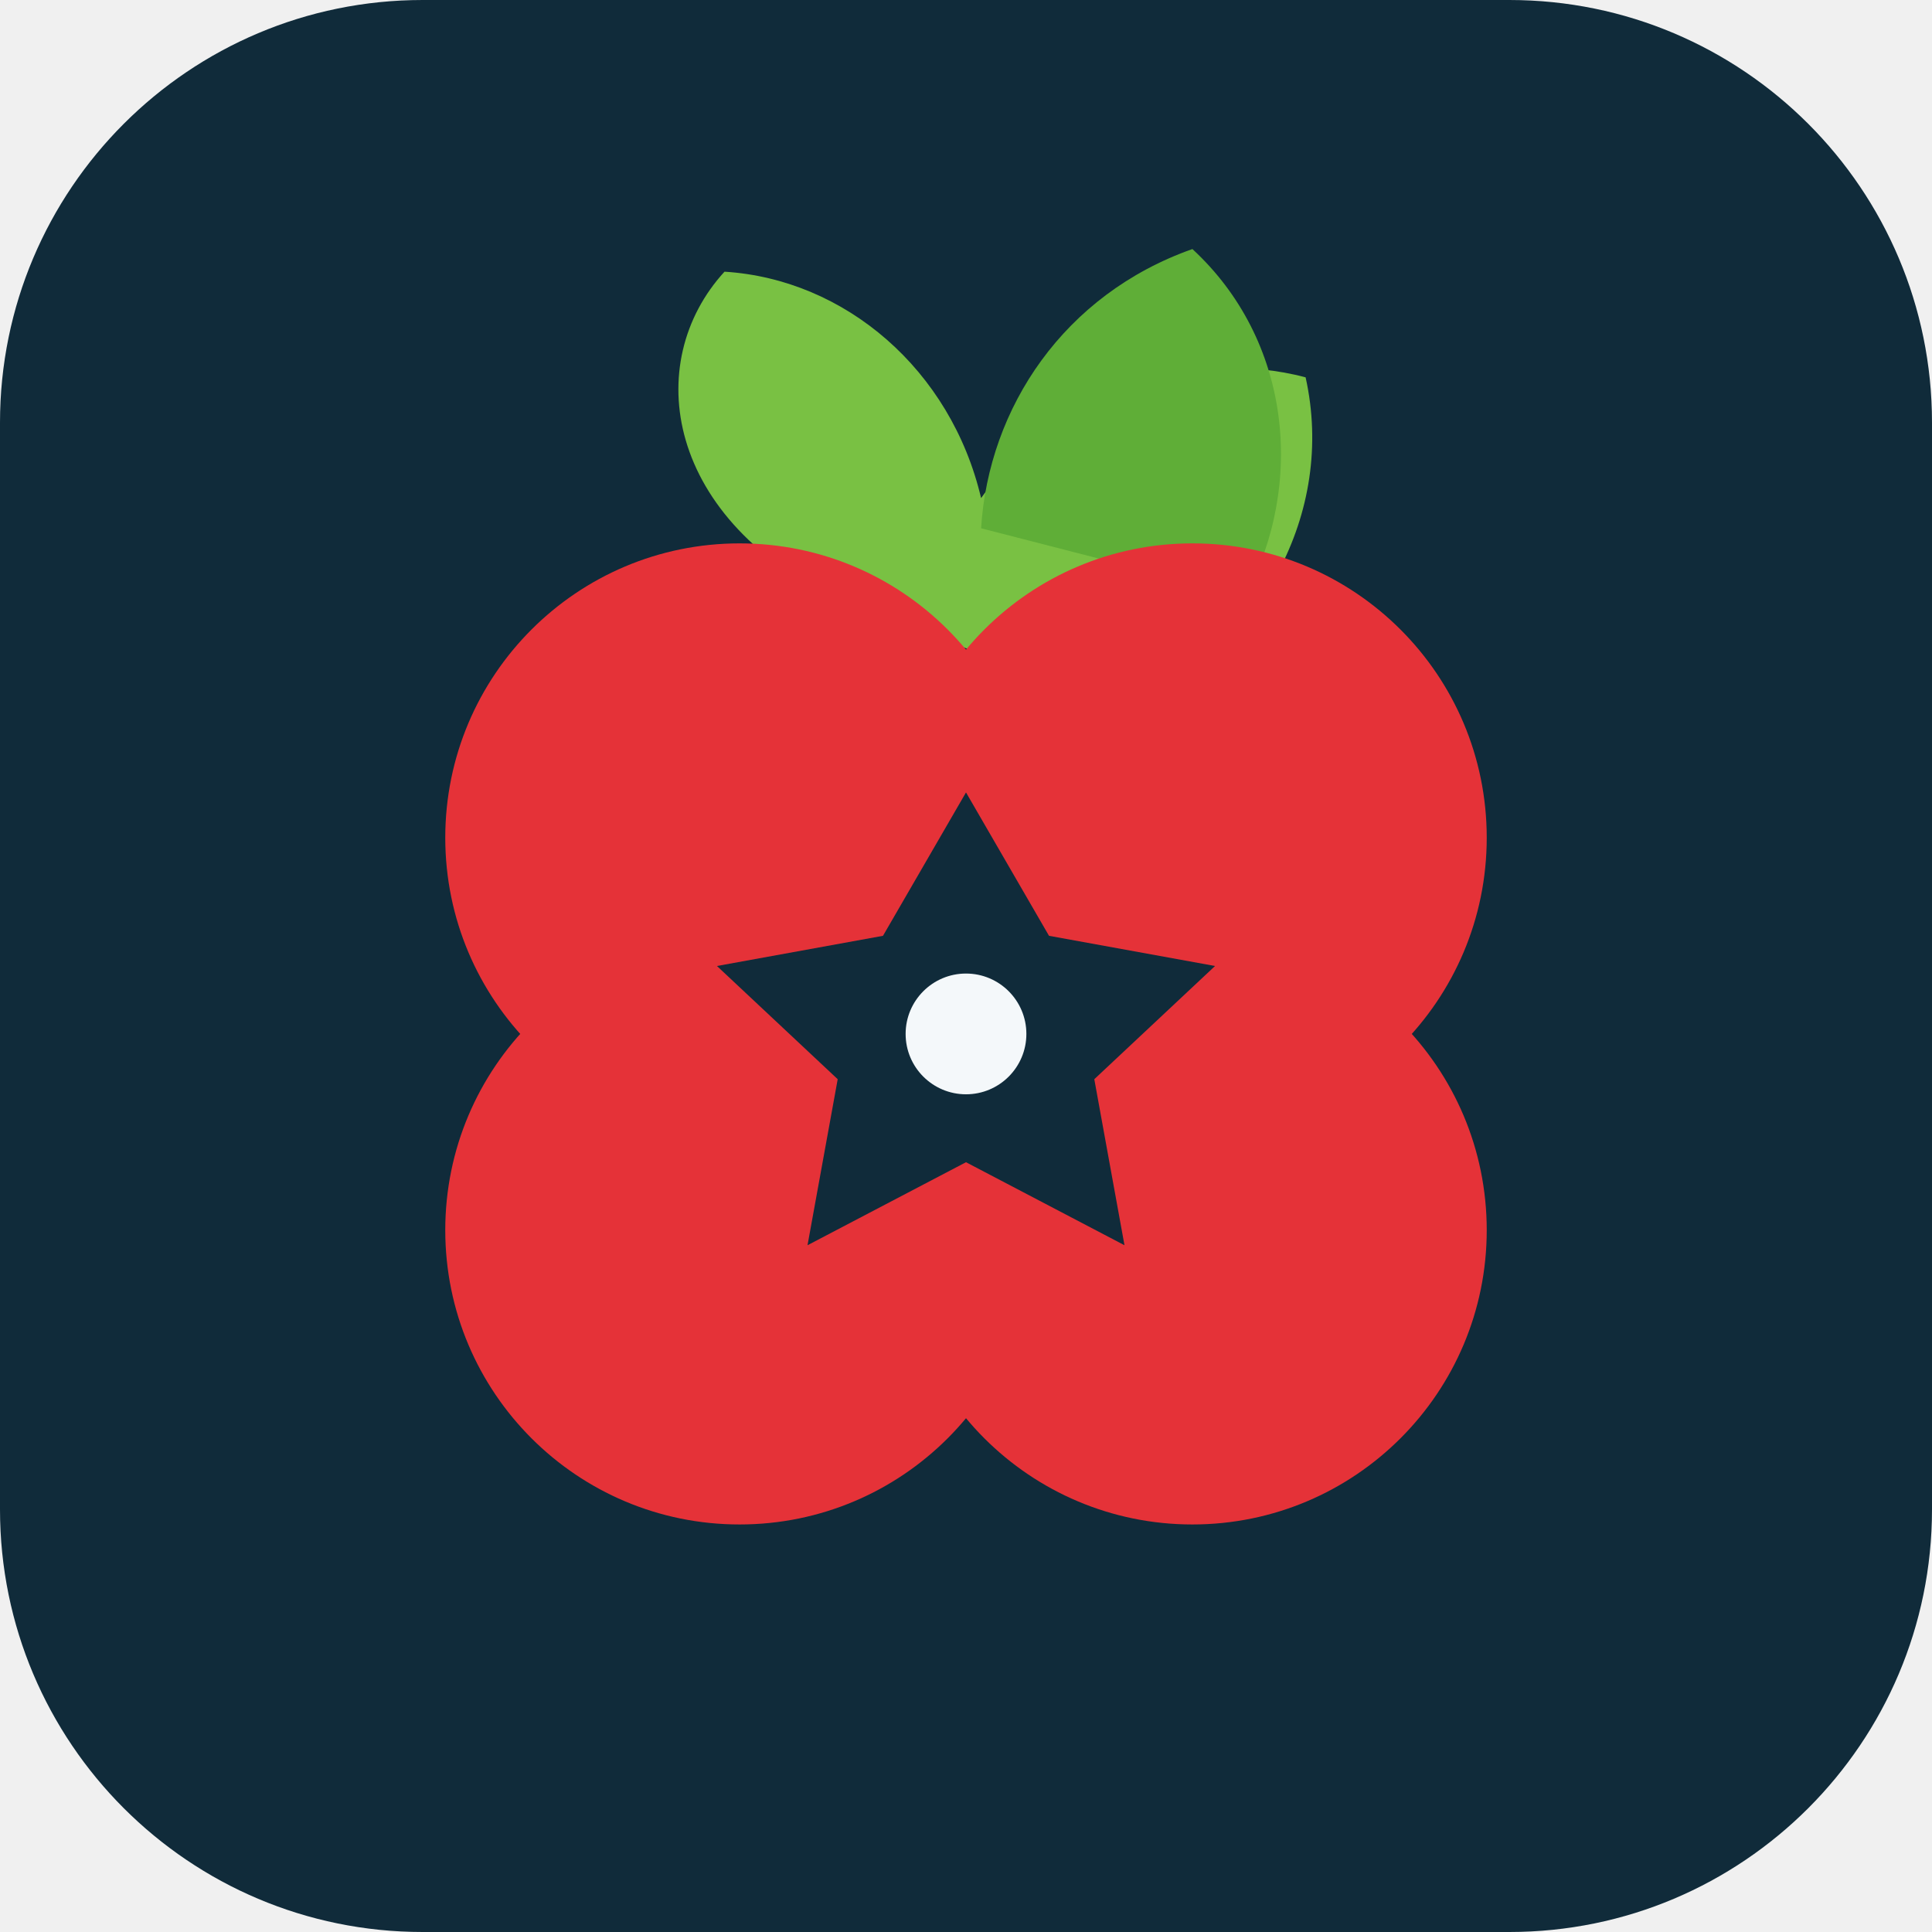
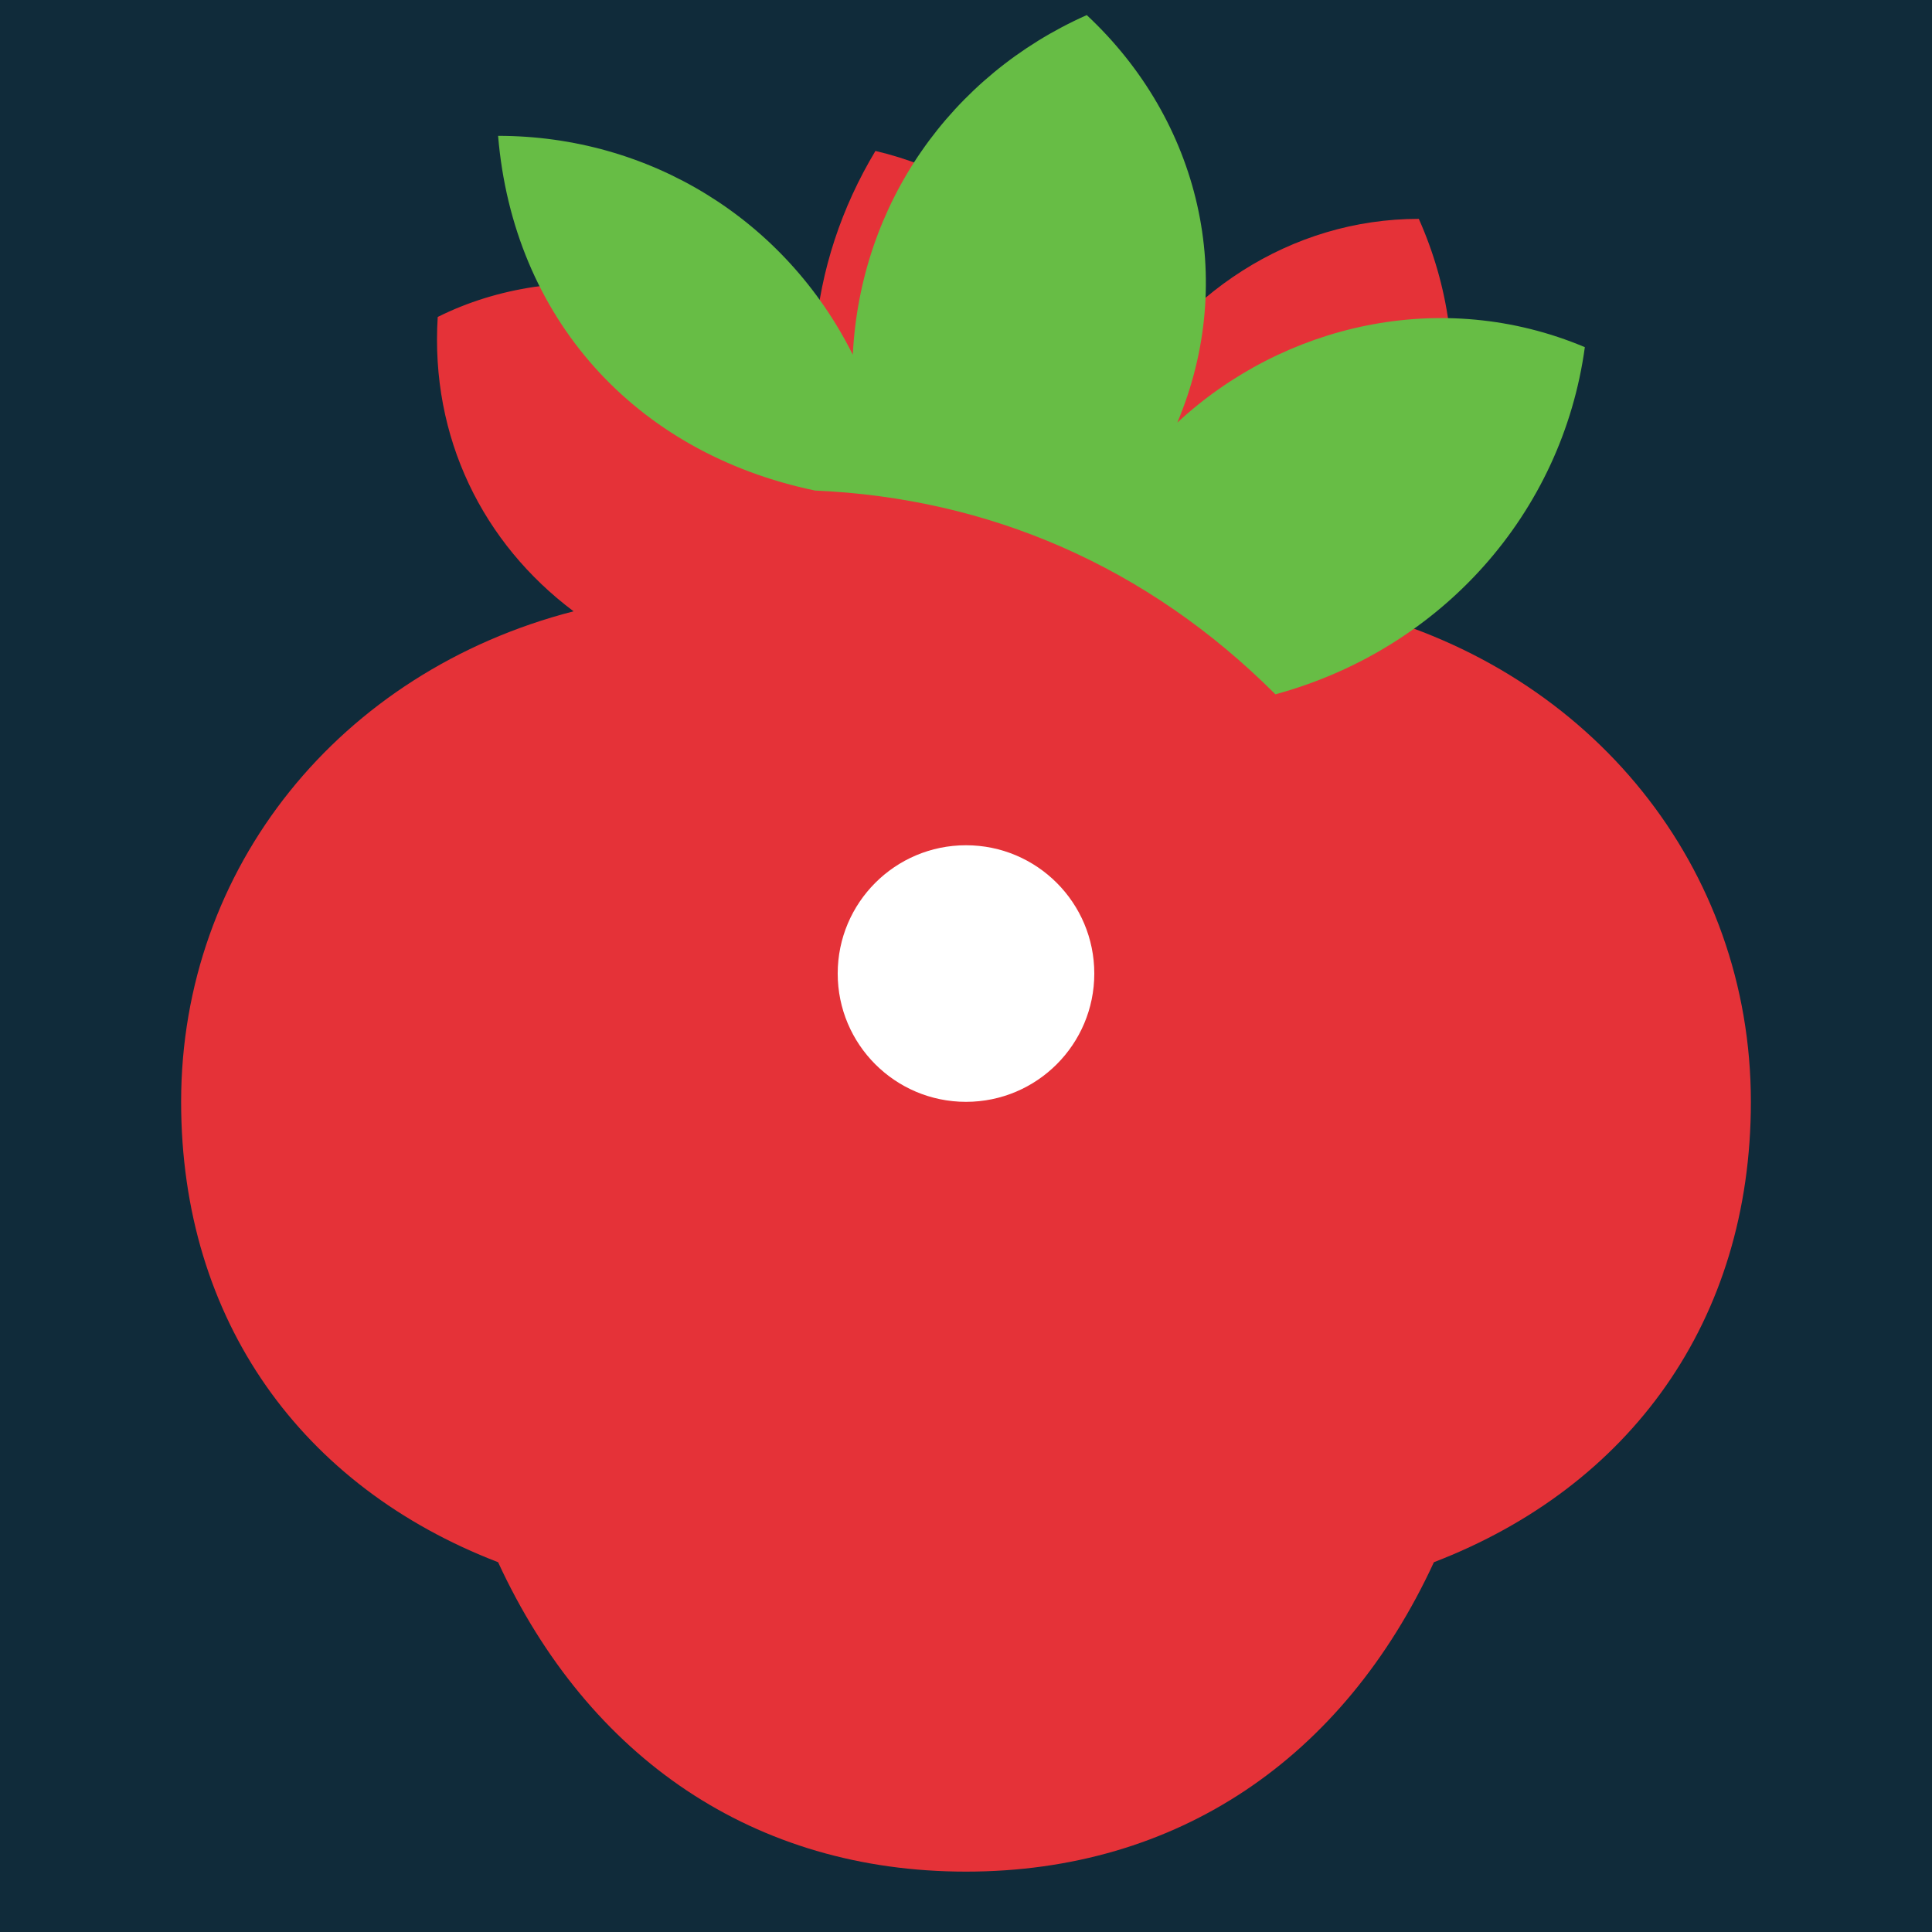
<svg xmlns="http://www.w3.org/2000/svg" width="256" height="256" viewBox="0 0 256 256">
-   <rect width="256" height="256" rx="56" fill="#102b3a" />
-   <path d="M112 80C88 69 85 48 96 36c16 1 30 13 34 30 10-14 28-20 43-16 4 18-6 36-23 44" fill="#79c143" />
-   <path d="M130 70c1-16 11-31 28-37 13 12 15 31 7 46" fill="#5fae37" />
-   <g fill="#e53238">
-     <circle cx="98" cy="111" r="39" />
-     <circle cx="158" cy="111" r="39" />
-     <circle cx="98" cy="163" r="39" />
-     <circle cx="158" cy="163" r="39" />
-     <circle cx="128" cy="137" r="39" />
-   </g>
-   <path d="M128 105 139 124 161 128 145 143 149 165 128 154 107 165 111 143 95 128 117 124z" fill="#102b3a" />
-   <circle cx="128" cy="137" r="8" fill="#f4f8fa" />
+   <rect width="256" height="256" fill="#102b3a" />
+   <path d="M112 72c-7-19-5-37 4-52 17 4 29 17 32 34 8-15 23-25 40-25 8 18 5 38-8 52 31 8 52 34 52 65 0 29-16 51-42 61-12 26-34 41-62 41s-50-15-62-41c-26-10-42-32-42-61 0-31 21-57 52-65-12-9-19-23-18-39 16-8 37-5 54 6z" fill="#e53238" />
+   <path d="M108 65c-24-5-40-23-42-47 20 0 38 11 47 29 1-20 13-37 31-45 15 14 20 35 12 54 14-13 35-18 54-10-3 22-19 40-41 46-17-17-38-26-61-27z" fill="#67bd45" />
+   <path d="M128 112a17 17 0 1 0 0 34 17 17 0 0 0 0-34z" fill="#fff" />
</svg>
